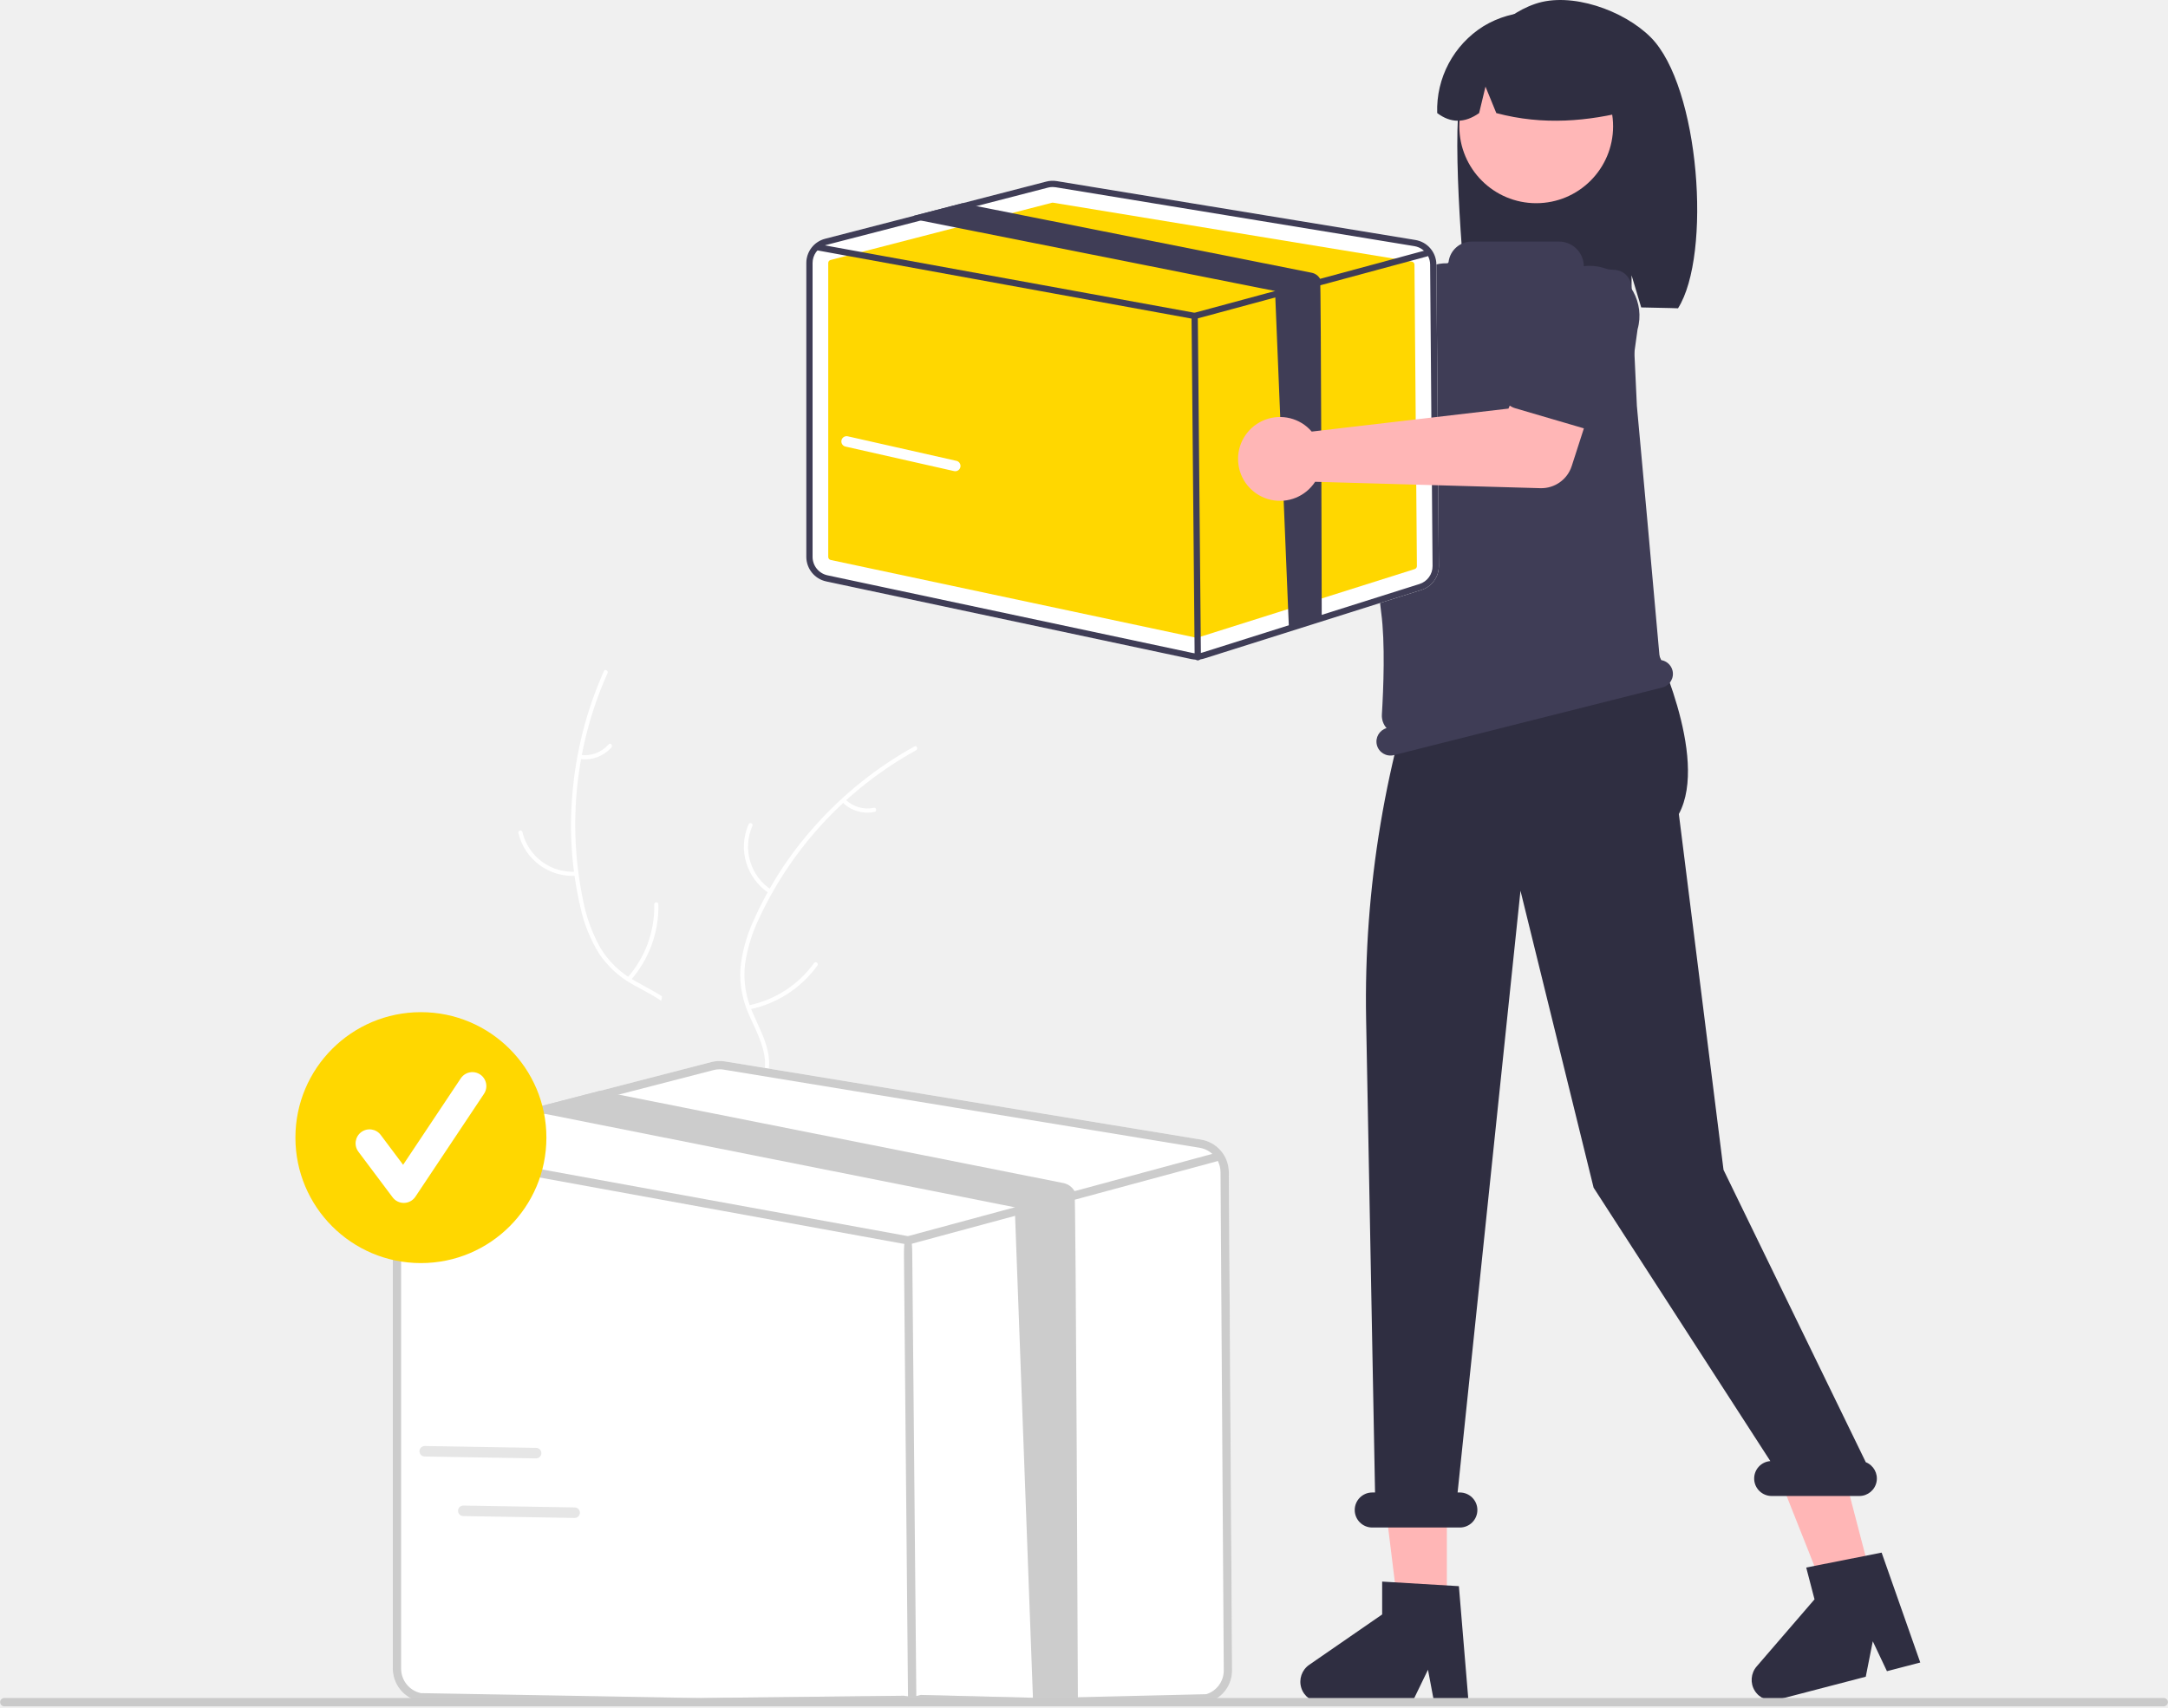
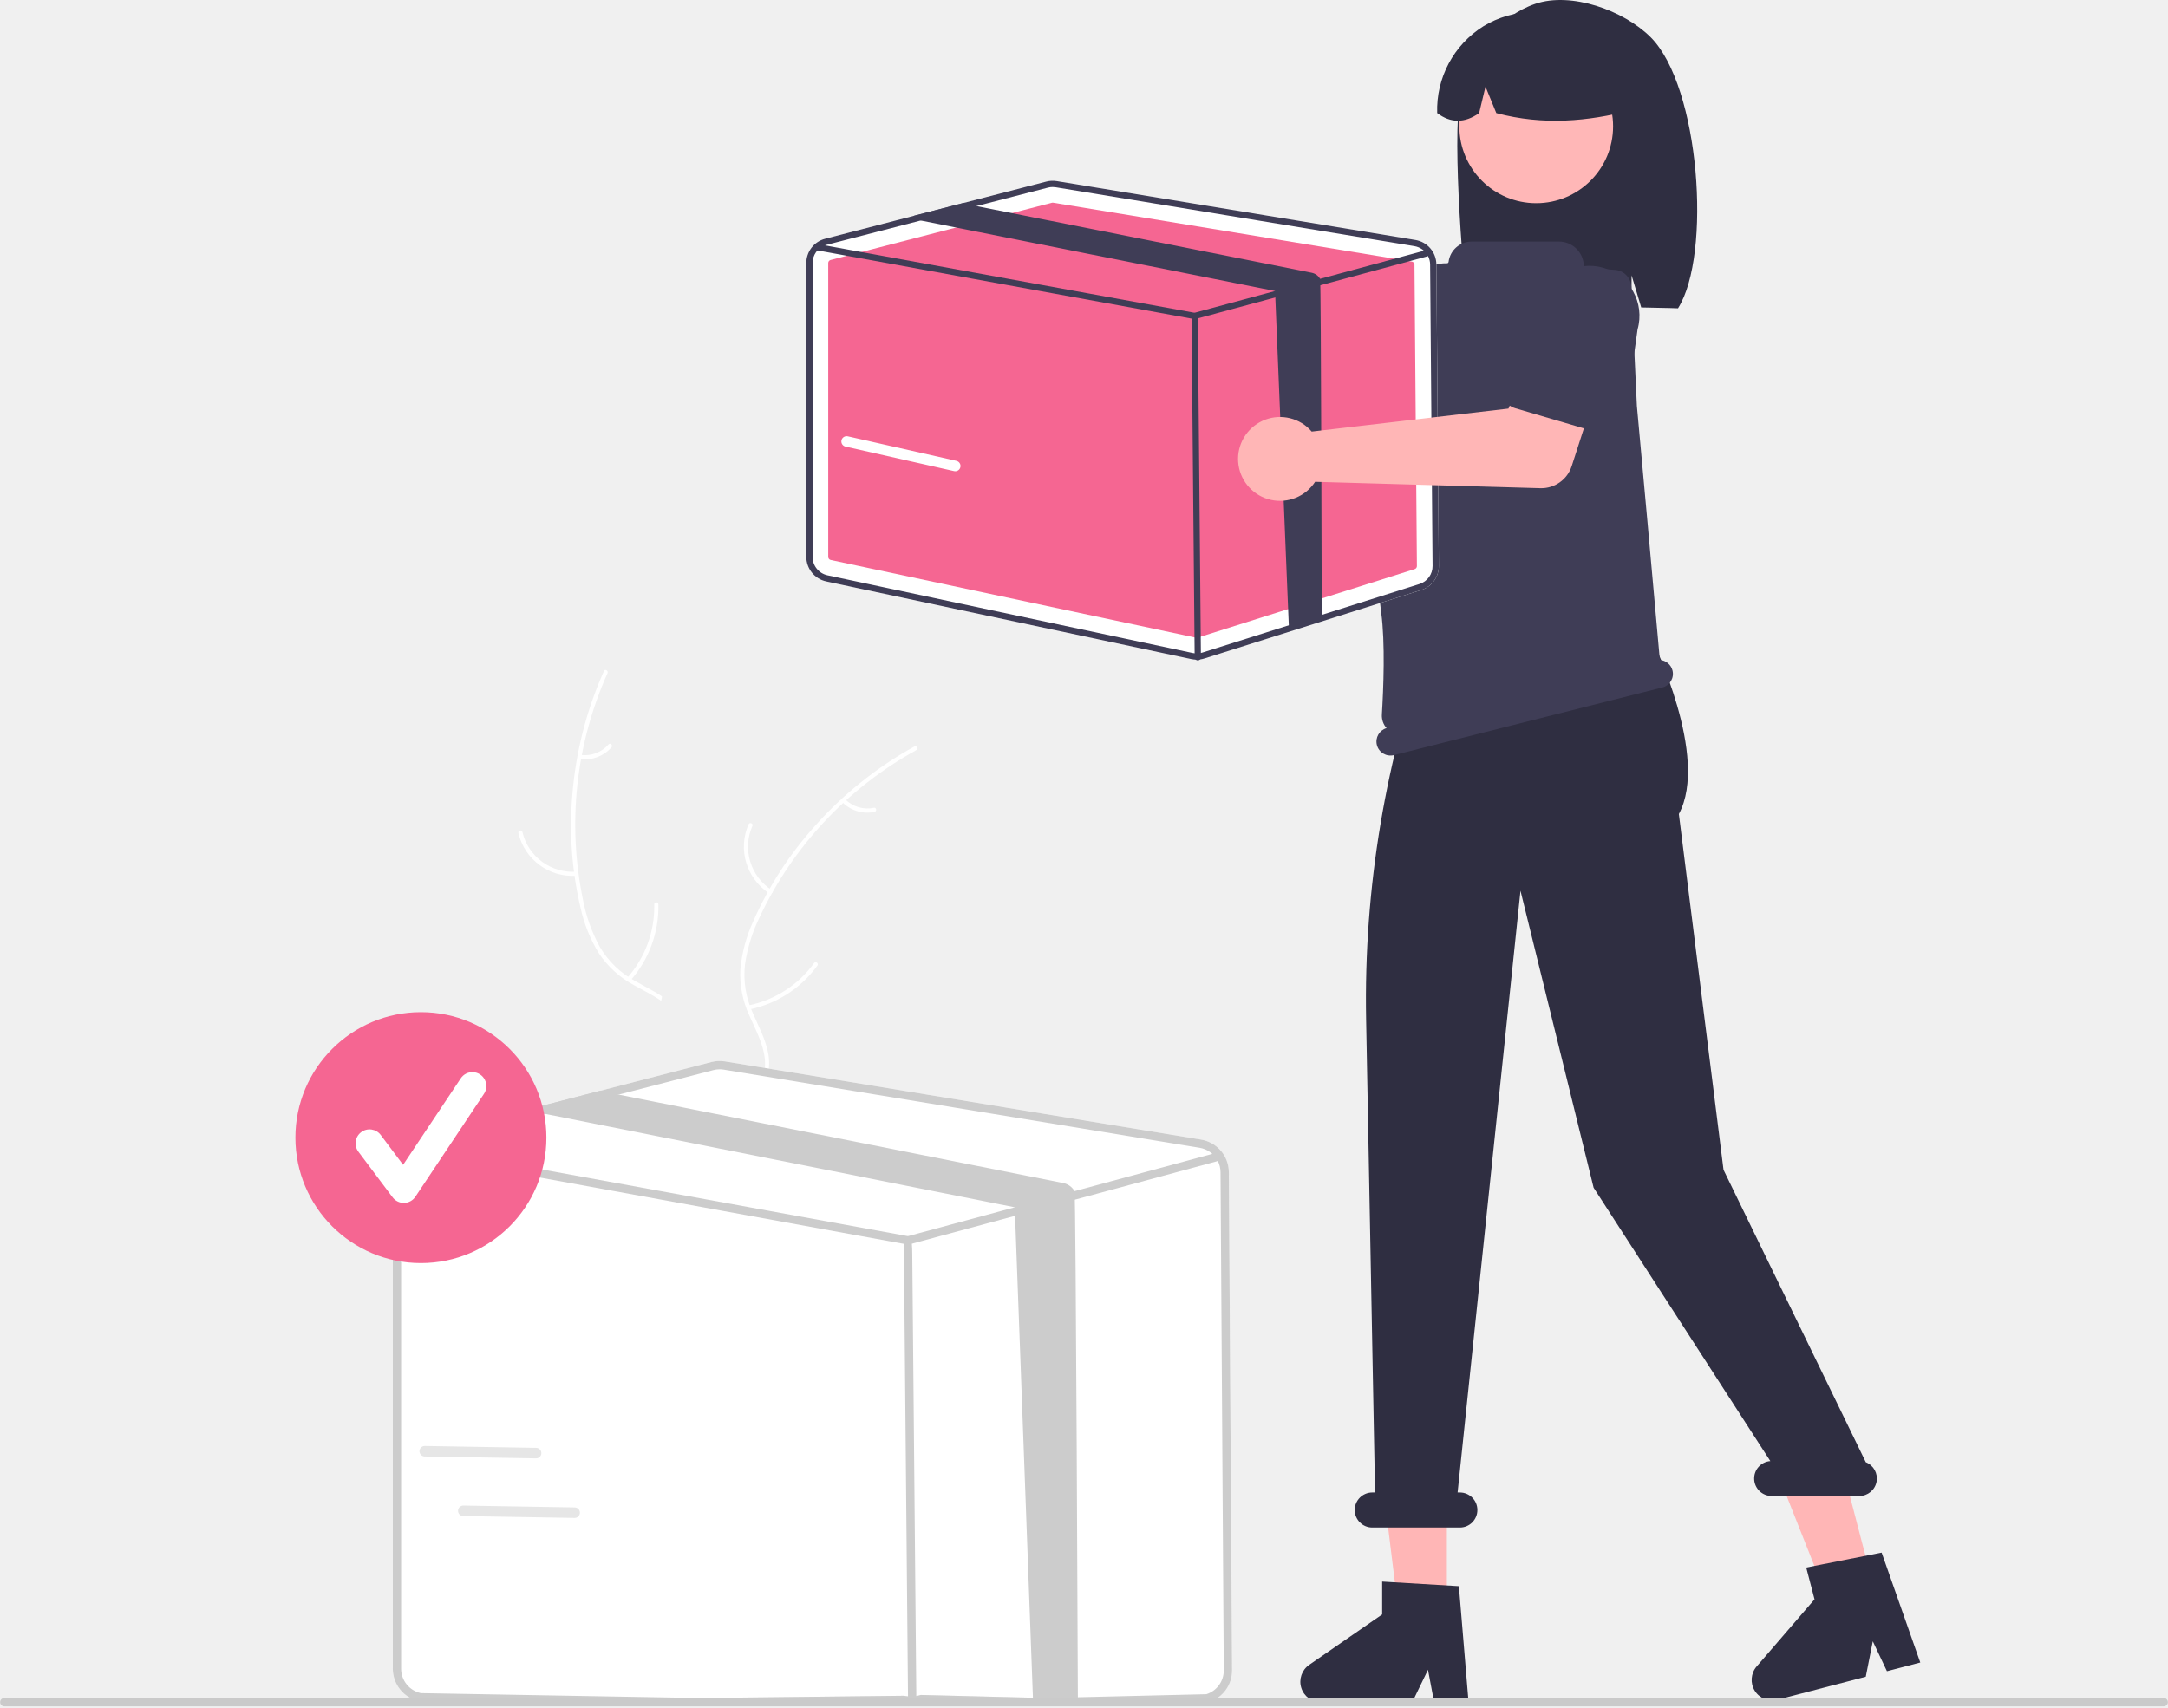
<svg xmlns="http://www.w3.org/2000/svg" data-name="Layer 1" width="618.675" height="487.325" viewBox="0 0 618.675 487.325">
  <path d="M439.195,470.558c-4.938-26.426,2.836-56.491,24.443-72.487a123.863,123.863,0,0,0,25.822,81.025c6.935,8.889,15.575,18.054,15.307,29.326-.167,7.014-3.96,13.547-8.958,18.47-4.999,4.922-11.156,8.471-17.24,11.965l-.947,1.473C459.786,520.214,444.132,496.984,439.195,470.558Z" transform="translate(-290.6623 -206.3375)" fill="#f0f0f0" />
  <path d="M464.031,398.475a105.87,105.87,0,0,0-6.989,64.761,45.591,45.591,0,0,0,4.828,13.444,26.149,26.149,0,0,0,9.878,9.582c3.771,2.179,7.88,3.971,11.055,7.028a16.011,16.011,0,0,1,4.713,12.216c-.152,5.623-2.315,10.855-4.609,15.899-2.546,5.6-5.28,11.376-5.115,17.672.02.763-1.165.749-1.185-.012-.287-10.954,7.632-19.751,9.396-30.261.823-4.904.174-10.087-3.274-13.888-3.015-3.324-7.251-5.176-11.088-7.349a27.903,27.903,0,0,1-10.008-9.009,42.148,42.148,0,0,1-5.327-13.209,102.712,102.712,0,0,1-2.328-32.018,107.747,107.747,0,0,1,9.035-35.465c.31-.694,1.325-.081,1.017.609Z" transform="translate(-290.6623 -206.3375)" fill="#fff" />
  <path d="M455.169,456.308a15.884,15.884,0,0,1-16.571-12.183c-.173-.742.972-1.046,1.146-.303a14.708,14.708,0,0,0,15.438,11.301c.76-.057.744,1.128-.012,1.185Z" transform="translate(-290.6623 -206.3375)" fill="#fff" />
  <path d="M469.691,485.41a30.615,30.615,0,0,0,7.674-20.95c-.017-.763,1.168-.75,1.185.012a31.844,31.844,0,0,1-8.029,21.784c-.508.571-1.334-.279-.829-.847Z" transform="translate(-290.6623 -206.3375)" fill="#fff" />
  <path d="M456.335,421.817a8.991,8.991,0,0,0,7.987-2.999c.5-.577,1.326.273.829.847a10.075,10.075,0,0,1-8.828,3.337.612.612,0,0,1-.586-.599.595.595,0,0,1,.599-.586Z" transform="translate(-290.6623 -206.3375)" fill="#fff" />
  <path d="M551.996,419.93c-.302.369-.604.738-.904,1.117a118.407,118.407,0,0,0-10.837,15.858c-.252.427-.502.863-.742,1.296a124.827,124.827,0,0,0-14.565,43.589,121.222,121.222,0,0,0-1.111,18.385c.133,8.49.954,17.685-1.649,25.494a20.796,20.796,0,0,1-.937,2.397l-41.762,13.306c-.11-.017-.218-.025-.328-.042l-1.643.608c-.027-.317-.048-.646-.076-.963-.016-.184-.024-.37-.04-.554-.008-.123-.016-.247-.03-.358-.003-.041-.005-.082-.005-.114-.014-.111-.016-.215-.027-.317-.124-1.839-.239-3.681-.334-5.529-.003-.01-.003-.01.003-.022-.717-14.077-.265-28.337,2.337-42.075.078-.413.153-.836.251-1.255a115.675,115.675,0,0,1,5.115-18.17,102.26,102.26,0,0,1,4.124-9.49,85.036,85.036,0,0,1,15.437-21.648c12.459-12.681,28.834-21.235,46.381-21.505C551.104,419.931,551.544,419.927,551.996,419.93Z" transform="translate(-290.6623 -206.3375)" fill="#f0f0f0" />
  <path d="M552.071,420.49a105.87,105.87,0,0,0-44.571,47.5,45.591,45.591,0,0,0-4.24,13.641,26.149,26.149,0,0,0,2.119,13.598c1.699,4.01,3.901,7.915,4.596,12.268a16.011,16.011,0,0,1-3.592,12.592c-3.507,4.398-8.384,7.273-13.252,9.92-5.405,2.938-11.065,5.904-14.724,11.031-.443.621-1.381-.103-.939-.723,6.365-8.919,17.985-11.175,25.722-18.505,3.61-3.42,6.212-7.949,5.747-13.06-.406-4.47-2.673-8.498-4.429-12.543a27.903,27.903,0,0,1-2.567-13.219,42.148,42.148,0,0,1,3.7-13.754,102.712,102.712,0,0,1,17.418-26.966,107.747,107.747,0,0,1,28.566-22.877c.666-.367,1.107.733.445,1.098Z" transform="translate(-290.6623 -206.3375)" fill="#fff" />
  <path d="M510.176,461.33a15.884,15.884,0,0,1-5.896-19.705c.309-.697,1.406-.25,1.097.448a14.708,14.708,0,0,0,5.522,18.318c.641.412-.085,1.348-.723.939Z" transform="translate(-290.6623 -206.3375)" fill="#fff" />
  <path d="M504.25,493.309a30.615,30.615,0,0,0,18.74-12.107c.445-.62,1.383.104.939.723a31.844,31.844,0,0,1-19.527,12.559c-.749.15-.897-1.026-.152-1.175Z" transform="translate(-290.6623 -206.3375)" fill="#fff" />
  <path d="M531.873,434.493a8.991,8.991,0,0,0,8.183,2.414c.747-.16.894,1.017.152,1.175a10.075,10.075,0,0,1-9.058-2.651.612.612,0,0,1-.108-.831.595.595,0,0,1,.831-.108Z" transform="translate(-290.6623 -206.3375)" fill="#fff" />
  <path d="M617.595,275.421a11.998,11.998,0,0,1,.273,1.869L666.832,305.538l11.901-6.851,12.688,16.61-19.89,14.177a9.119,9.119,0,0,1-10.94-.267l-50.491-39.832a11.965,11.965,0,1,1,7.495-13.953Z" transform="translate(-290.6623 -206.3375)" fill="#ffb6b6" />
  <path d="M667.511,302.419a5.124,5.124,0,0,1,2.558-3.42l22.606-12.317a14.245,14.245,0,0,1,17.222,22.695l-18.118,18.406a5.129,5.129,0,0,1-7.75-.51L668.43,306.591A5.123,5.123,0,0,1,667.511,302.419Z" transform="translate(-290.6623 -206.3375)" fill="#3f3d56" />
  <path d="M707.898,230.813c3.253-10.366,10.649-19.873,20.878-23.377,10.23-3.504,25.208,1.834,32.899,9.498,14.067,14.02,17.5,62.182,7.835,77.402-1.922-.102-8.556-.177-10.501-.25l-2.752-9.173v9.083c-15.186-.469-30.997-.175-46.815.128C708.023,283.349,704.645,241.179,707.898,230.813Z" transform="translate(-290.6623 -206.3375)" fill="#2f2e41" />
  <polygon points="412.883 459.573 399.032 459.573 392.443 406.146 412.886 406.147 412.883 459.573" fill="#ffb6b6" />
  <polygon points="534.137 450.96 520.734 454.453 500.881 404.416 520.663 399.261 534.137 450.96" fill="#ffb6b6" />
  <polygon points="457.805 131.433 460.944 139.593 460.316 147.753 398.892 169.028 401.94 133.316 408.844 125.155 457.805 131.433" fill="#ffb6b6" />
  <circle cx="438.384" cy="36.061" r="21.938" fill="#ffb7b7" />
  <path d="M713.972,213.831a27.555,27.555,0,0,1,41.894,24.048c-11.959,3.056-24.702,4.335-38.207.736l-3.087-7.555-1.82,7.561q-6.197,4.359-11.963-.016A28.135,28.135,0,0,1,713.972,213.831Z" transform="translate(-290.6623 -206.3375)" fill="#2f2e41" />
  <path d="M709.742,692.211h-9.829l-1.754-9.279-4.493,9.279H667.597a5.86,5.86,0,0,1-3.33-10.682l20.817-14.377V657.771l21.896,1.307Z" transform="translate(-290.6623 -206.3375)" fill="#2f2e41" />
  <path d="M838.644,680.868l-9.511,2.479-4.038-8.537-2.007,10.113-25.225,6.575a5.86,5.86,0,0,1-5.916-9.497l16.518-19.163-2.366-9.078,21.518-4.258Z" transform="translate(-290.6623 -206.3375)" fill="#2f2e41" />
  <path d="M823.1,623.699l-40.601-83.448L769.753,438.685c8.788-16.32-7.532-49.529-7.532-49.529V375.213L699,387.14v0a303.467,303.467,0,0,0-18.492,110.188L683.055,632.338h-.799a5,5,0,0,0,0,10h25a5,5,0,1,0,0-10h-.645l17.947-171.757,20.868,84.758,50.43,78.039a4.987,4.987,0,0,0,.4,9.96h25a4.995,4.995,0,0,0,1.844-9.639Z" transform="translate(-290.6623 -206.3375)" fill="#2f2e41" />
  <path d="M767.936,397.704h-0a3.987,3.987,0,0,0-3.605-2.995c-.833-9.527-6.339-70.629-6.549-72.421l-.008-.076-1.594-34.058a5.037,5.037,0,0,0-4.703-4.79l-8.421-.55a.446.446,0,0,1-.431-.445,7.081,7.081,0,0,0-7.081-7.081H710.613a6.63,6.63,0,0,0-6.576,5.804.44.44,0,0,1-.448.396l-.003-0a11.845,11.845,0,0,0-11.915,9.824c-3.408,19.831-10.239,64.84-6.862,89.862,1.176,8.711.641,21.812.197,29.1a5.365,5.365,0,0,0,1.336,3.89,3.992,3.992,0,0,0-2.766,4.808h0a4,4,0,0,0,4.856,2.901l76.603-19.311A4,4,0,0,0,767.936,397.704Z" transform="translate(-290.6623 -206.3375)" fill="#3f3d56" />
  <path d="M641.331,540.887a9.464,9.464,0,0,0-7.945-9.281L497.571,509.303a9.463,9.463,0,0,0-3.913.174l-31.829,8.23-18.262,4.728-33.703,8.712a9.494,9.494,0,0,0-7.107,9.187V682.648a9.535,9.535,0,0,0,7.511,9.274L548.603,690.355a9.217,9.217,0,0,0,1.976.205,9.469,9.469,0,0,0,2.854-.435l82.189,2.045a9.448,9.448,0,0,0,6.633-9.123Z" transform="translate(-290.6623 -206.3375)" fill="#fff" />
  <path d="M641.331,540.887a9.464,9.464,0,0,0-7.945-9.281L497.571,509.303a9.463,9.463,0,0,0-3.913.174l-31.829,8.23-18.262,4.728-33.703,8.712a9.494,9.494,0,0,0-7.107,9.187V682.648a9.535,9.535,0,0,0,7.511,9.274L548.603,690.355a9.217,9.217,0,0,0,1.976.205,9.469,9.469,0,0,0,2.854-.435l82.189,2.045a9.448,9.448,0,0,0,6.633-9.123ZM634.911,689.91l-82.189,1.955a7.214,7.214,0,0,1-3.621.174l-138.344-2.433a7.153,7.153,0,0,1-5.629-6.957V540.334a7.123,7.123,0,0,1,4.664-6.68,5.911,5.911,0,0,1,.664-.206l35.655-9.218,21.085-5.455,27.054-6.997a6.782,6.782,0,0,1,1.779-.229,7.036,7.036,0,0,1,1.154.095L632.998,533.946a7.136,7.136,0,0,1,5.17,3.739,7.116,7.116,0,0,1,.791,3.218l.925,142.16A7.09,7.09,0,0,1,634.911,689.91Z" transform="translate(-290.6623 -206.3375)" fill="#ccc" />
  <path d="M638.168,537.686a1.03,1.03,0,0,1-.3.134l-39.948,10.799-12.436,3.36L550.113,561.537a1.372,1.372,0,0,1-.308.04,1.935,1.935,0,0,1-.213-.016L406.97,535.559l-.474-.087a1.189,1.189,0,0,1,.427-2.34l2.87.522,139.965,25.52,30.485-8.238,17.053-4.609,39.332-10.633.625-.166a1.192,1.192,0,0,1,1.384.648.926.926,0,0,1,.071.19A1.189,1.189,0,0,1,638.168,537.686Z" transform="translate(-290.6623 -206.3375)" fill="#ccc" />
  <path d="M550.991,690.838c-.65,0-1.18-.523-1.186,2.825l-1.186-129.261c-.006-4.655.52-5.191,1.175-5.197h.011c.65,0,1.18.523,1.186,5.175l1.186,129.261c.006-3.345-.52-2.809-1.175-2.803Z" transform="translate(-290.6623 -206.3375)" fill="#ccc" />
  <path d="M598.256,692.338l-12.772.135L580.242,550.936,446.499,524.325a3.073,3.073,0,0,1-.387-.095,4.715,4.715,0,0,1-2.546-1.795l18.262-4.728,5.368,1.067,126.905,25.243a4.718,4.718,0,0,1,3.194,2.308C597.69,547.014,598.248,691.515,598.256,692.338Z" transform="translate(-290.6623 -206.3375)" fill="#ccc" />
  <path d="M700.559,281.827a7.133,7.133,0,0,0-5.988-6.995L592.213,258.024a7.132,7.132,0,0,0-2.949.131l-23.988,6.203-13.764,3.563-25.4,6.566a7.155,7.155,0,0,0-5.356,6.924v83.892a7.186,7.186,0,0,0,5.66,6.989L630.674,394.474a6.947,6.947,0,0,0,1.49.155,7.136,7.136,0,0,0,2.151-.328l61.942-19.561a7.121,7.121,0,0,0,4.999-6.876Z" transform="translate(-290.6623 -206.3375)" fill="#fff" />
-   <path d="M591.054,264.184a.866.866,0,0,0-.221.029l-63.152,16.332a.893.893,0,0,0-.669.864v83.891a.897.897,0,0,0,.707.873l104.258,22.182a.901.901,0,0,0,.455-.022l61.943-19.56a.888.888,0,0,0,.623-.859l-.694-86.037a.891.891,0,0,0-.748-.873L591.199,264.196A.929.929,0,0,0,591.054,264.184Z" transform="translate(-290.6623 -206.3375)" fill="#ffd700" />
+   <path d="M591.054,264.184a.866.866,0,0,0-.221.029l-63.152,16.332a.893.893,0,0,0-.669.864v83.891a.897.897,0,0,0,.707.873l104.258,22.182a.901.901,0,0,0,.455-.022l61.943-19.56a.888.888,0,0,0,.623-.859l-.694-86.037a.891.891,0,0,0-.748-.873L591.199,264.196A.929.929,0,0,0,591.054,264.184Z" transform="translate(-290.6623 -206.3375)" fill="#f56692" />
  <path d="M700.559,281.827a7.133,7.133,0,0,0-5.988-6.995L592.213,258.024a7.132,7.132,0,0,0-2.949.131l-23.988,6.203-13.764,3.563-25.4,6.566a7.155,7.155,0,0,0-5.356,6.924v83.892a7.186,7.186,0,0,0,5.66,6.989L630.674,394.474a6.947,6.947,0,0,0,1.49.155,7.136,7.136,0,0,0,2.151-.328l61.942-19.561a7.121,7.121,0,0,0,4.999-6.876Zm-4.838,91.209-61.942,19.561a5.437,5.437,0,0,1-2.729.131L526.786,370.546a5.391,5.391,0,0,1-4.242-5.243V281.41a5.369,5.369,0,0,1,3.515-5.035,4.454,4.454,0,0,1,.5-.155l26.872-6.947,15.891-4.111,20.389-5.273a5.111,5.111,0,0,1,1.341-.173,5.303,5.303,0,0,1,.87.071l102.357,16.808a5.378,5.378,0,0,1,3.897,2.818,5.363,5.363,0,0,1,.596,2.425l.697,86.037A5.344,5.344,0,0,1,695.72,373.036Z" transform="translate(-290.6623 -206.3375)" fill="#3f3d56" />
  <path d="M698.175,279.414a.776.776,0,0,1-.226.101l-30.107,8.139-9.372,2.532L631.812,297.39a1.034,1.034,0,0,1-.232.03,1.458,1.458,0,0,1-.161-.012L523.932,277.811l-.358-.066a.896.896,0,0,1,.322-1.764l2.163.393L631.544,295.609,654.519,289.4l12.852-3.474,29.642-8.014.471-.125a.898.898,0,0,1,1.043.489.698.698,0,0,1,.054.143A.896.896,0,0,1,698.175,279.414Z" transform="translate(-290.6623 -206.3375)" fill="#3f3d56" />
  <path d="M632.473,394.838a.894.894,0,0,1-.894-.886l-.894-97.418a.894.894,0,0,1,.886-.902h.008a.894.894,0,0,1,.894.886l.894,97.418a.894.894,0,0,1-.886.902Z" transform="translate(-290.6623 -206.3375)" fill="#3f3d56" />
  <path d="M667.842,382.987l-9.372,2.532L654.519,289.4,553.723,269.344a2.316,2.316,0,0,1-.292-.071,3.553,3.553,0,0,1-1.919-1.353l13.764-3.563,4.046.804,95.642,19.025a3.555,3.555,0,0,1,2.407,1.74C667.669,286.445,667.836,382.367,667.842,382.987Z" transform="translate(-290.6623 -206.3375)" fill="#3f3d56" />
  <path d="M663.643,328.184a11.997,11.997,0,0,1,1.335,1.337l56.146-6.557,5.46-12.6,20.093,5.755-7.499,23.246a9.119,9.119,0,0,1-8.937,6.315l-64.285-1.827a11.965,11.965,0,1,1-2.313-15.669Z" transform="translate(-290.6623 -206.3375)" fill="#ffb6b6" />
  <path d="M719.808,320.055a5.124,5.124,0,0,1,.011-4.271l10.788-23.374a14.245,14.245,0,0,1,27.363,7.932l-3.553,25.582a5.129,5.129,0,0,1-6.523,4.216l-24.86-7.285A5.124,5.124,0,0,1,719.808,320.055Z" transform="translate(-290.6623 -206.3375)" fill="#3f3d56" />
  <path d="M908.147,693.379H291.853a1.191,1.191,0,0,1,0-2.381H908.147a1.191,1.191,0,0,1,0,2.381Z" transform="translate(-290.6623 -206.3375)" fill="#cacaca" />
-   <circle cx="120.113" cy="324.713" r="35.811" fill="#ffd700" />
+   <circle cx="120.113" cy="324.713" r="35.811" fill="#f56692" />
  <path d="M405.89,549.688a3.982,3.982,0,0,1-3.186-1.594l-9.77-13.027a3.983,3.983,0,1,1,6.374-4.78l6.392,8.522L422.115,514.185a3.984,3.984,0,1,1,6.629,4.419L409.204,547.914a3.985,3.985,0,0,1-3.204,1.773C405.964,549.688,405.927,549.688,405.89,549.688Z" transform="translate(-290.6623 -206.3375)" fill="#fff" />
  <path d="M563.257,340.838a1.512,1.512,0,0,1-.331-.037l-31-7a1.5,1.5,0,0,1,.66-2.927l31,7a1.5,1.5,0,0,1-.329,2.964Z" transform="translate(-290.6623 -206.3375)" fill="#fff" />
  <path d="M443.951,622.574a1.513,1.513,0,0,1-.332.031l-31.776-.535a1.5,1.5,0,0,1,.05-3l31.776.535a1.5,1.5,0,0,1,.282,2.969Z" transform="translate(-290.6623 -206.3375)" fill="#e6e6e6" />
  <path d="M454.951,639.574a1.513,1.513,0,0,1-.332.031l-31.776-.535a1.5,1.5,0,0,1,.05-3l31.776.535a1.5,1.5,0,0,1,.282,2.969Z" transform="translate(-290.6623 -206.3375)" fill="#e6e6e6" />
</svg>
